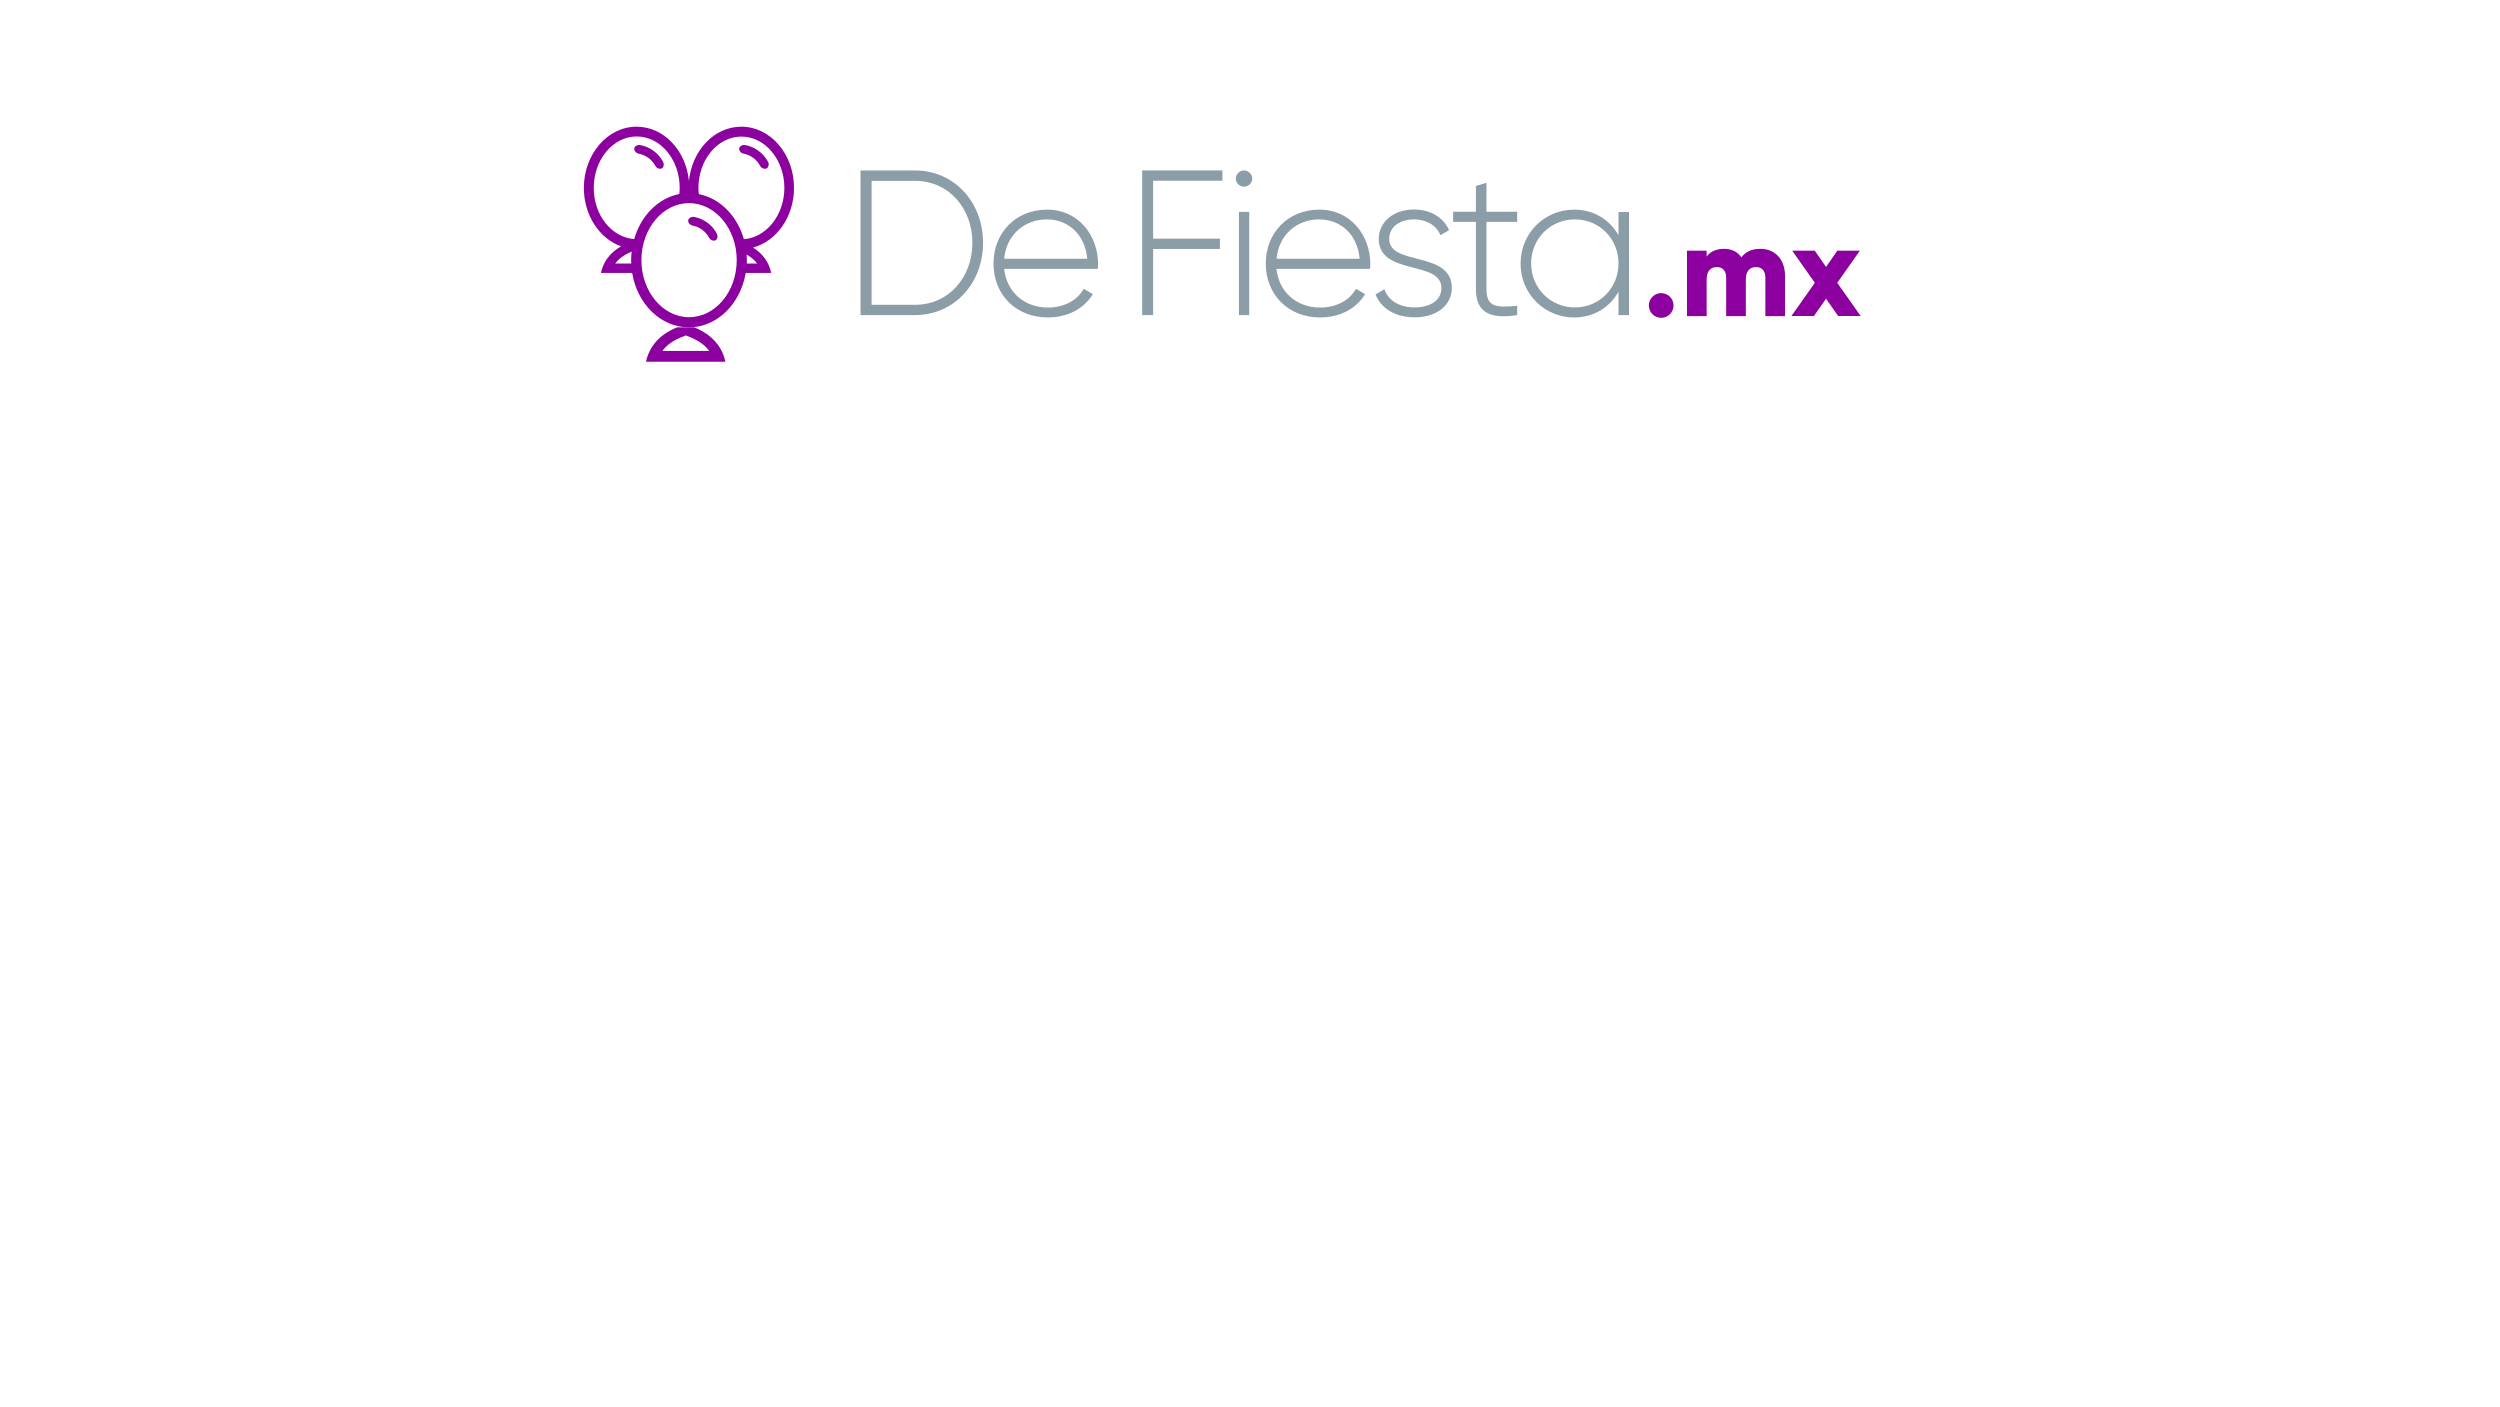
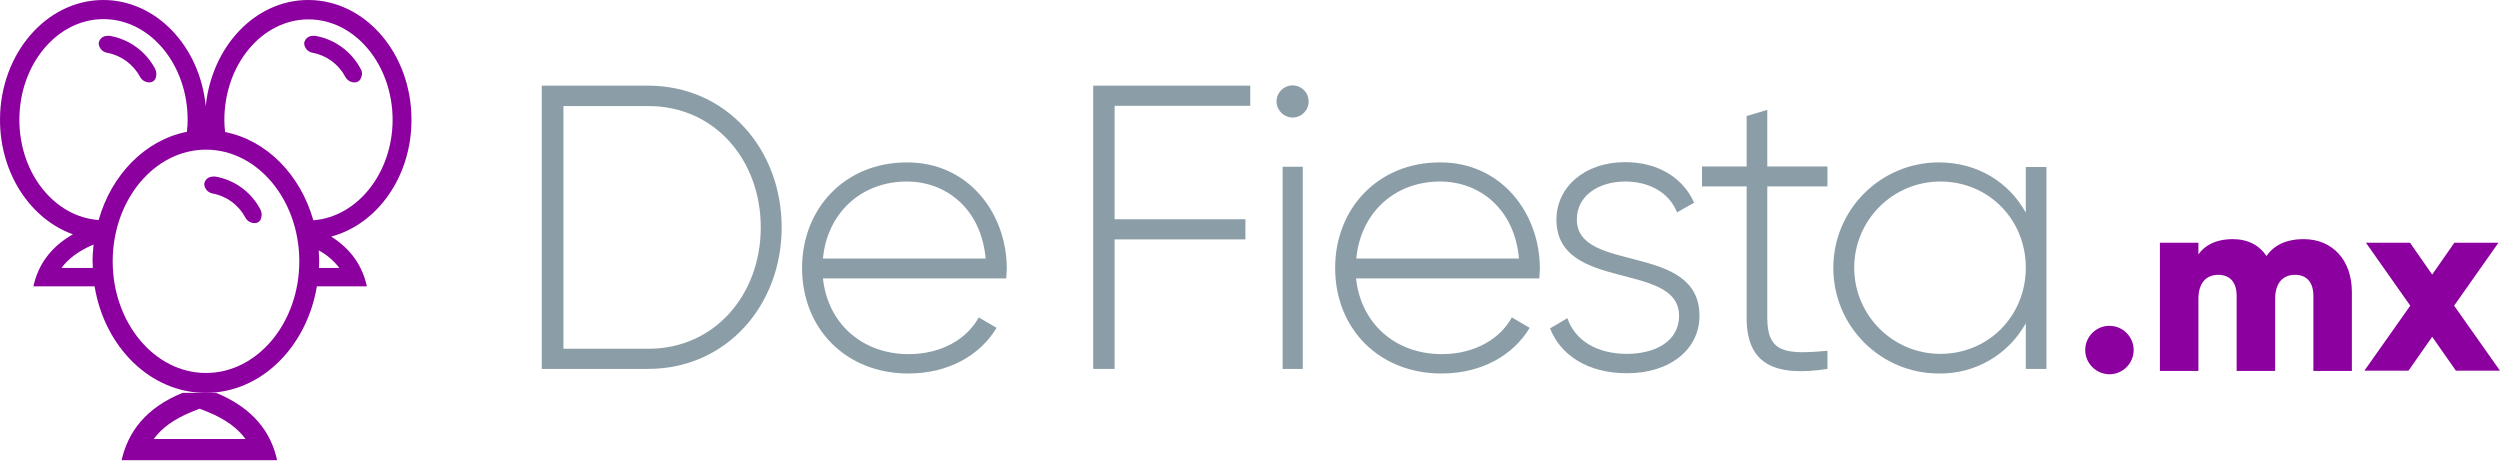
- <svg xmlns="http://www.w3.org/2000/svg" version="1.1" id="Isolation_Mode" x="0px" y="0px" viewBox="0 0 1920 1080" style="enable-background:new 0 0 1920 1080;" xml:space="preserve">
-   <style type="text/css">
- 	.st0{fill:#8B9DA7;}
- 	.st1{fill:#8C00A0;}
- </style>
-   <g>
-     <g>
-       <g>
-         <path class="st0" d="M755,186.5c0,30.6-21.7,55.5-52.4,55.5h-41.7V130.9h41.7C733.3,130.9,755,155.8,755,186.5z M746.8,186.5     c0-26.3-17.9-47.6-44.1-47.6h-33.3v95.2h33.3C728.8,234.1,746.8,212.8,746.8,186.5z" />
-         <path class="st0" d="M843.3,202.7c0,1.3-0.2,2.5-0.2,3.8h-71.9c1.9,17.9,15.6,29.7,33.6,29.7c13,0,22.9-6,27.5-14.4l7,4.1     c-6.5,10.8-18.9,17.9-34.6,17.9c-24.4,0-41.7-17.5-41.7-41.4c0-23.3,16.8-41.4,41.1-41.4C828.2,160.9,843.3,180.9,843.3,202.7z      M771.2,198.7H835c-1.7-19.4-15.4-30.2-30.9-30.2C786,168.5,772.8,181.1,771.2,198.7z" />
-         <path class="st0" d="M885.6,138.9v44.4h51.3v7.9h-51.3V242h-8.4V130.9h61.6v7.9H885.6z" />
-         <path class="st0" d="M949.1,137.1c0-3.3,2.9-6.2,6.3-6.2s6.3,2.9,6.3,6.2c0,3.5-2.9,6.3-6.3,6.3S949.1,140.6,949.1,137.1z      M951.5,162.7h7.9V242h-7.9V162.7z" />
-         <path class="st0" d="M1052.4,202.7c0,1.3-0.2,2.5-0.2,3.8h-71.9c1.9,17.9,15.6,29.7,33.6,29.7c13,0,22.9-6,27.5-14.4l7,4.1     c-6.5,10.8-18.9,17.9-34.6,17.9c-24.4,0-41.7-17.5-41.7-41.4c0-23.3,16.8-41.4,41.1-41.4C1037.3,160.9,1052.4,180.9,1052.4,202.7     z M980.4,198.7h63.8c-1.7-19.4-15.4-30.2-30.9-30.2C995.1,168.5,982,181.1,980.4,198.7z" />
-         <path class="st0" d="M1115,221.2c0,13-11.4,22.5-28.4,22.5c-15.9,0-26.3-7.5-30.2-17.6l6.8-4c2.9,8.6,11.4,14,23.3,14     c11.1,0,20.5-4.9,20.5-14.9c0-21.6-48.1-9.2-48.1-37.8c0-12.5,10.8-22.5,27-22.5c12.9,0,22.7,6.2,27,15.9l-6.7,3.8     c-3.3-8.3-11.6-12.1-20.3-12.1c-10.3,0-19,5.4-19,14.9C1066.9,204.7,1115,192.2,1115,221.2z" />
-         <path class="st0" d="M1141.6,170.4V222c0,14,7.5,14.3,23.6,12.9v7.1c-20.8,3.2-31.7-1.9-31.7-20v-51.6h-17.5v-7.8h17.5v-19.8     l8.1-2.4v22.2h23.6v7.8H1141.6z" />
-         <path class="st0" d="M1251.1,162.7V242h-8.1v-17.9c-6.7,11.9-18.9,19.7-34.1,19.7c-22.5,0-41.1-17.9-41.1-41.4     c0-23.5,18.6-41.4,41.1-41.4c15.2,0,27.5,7.8,34.1,19.7v-17.9H1251.1z M1243,202.3c0-18.9-14.6-33.8-33.5-33.8     c-18.9,0-33.6,14.9-33.6,33.8s14.8,33.8,33.6,33.8C1228.4,236.1,1243,221.2,1243,202.3z" />
-       </g>
-       <g>
-         <path class="st1" d="M1266.3,234.6c0-5.2,4.3-9.5,9.5-9.5s9.5,4.3,9.5,9.5s-4.3,9.5-9.5,9.5S1266.3,239.8,1266.3,234.6z" />
-         <path class="st1" d="M1370.9,211.9v30.9h-15.1v-29.5c0-5-2.4-8.2-7.2-8.2c-5,0-7.8,3.5-7.8,9.4v28.3h-15.1v-29.5     c0-5-2.4-8.2-7.2-8.2c-5,0-7.8,3.5-7.8,9.4v28.3h-15.1v-50.3h15.1v4.6c2.3-3.4,6.7-6,13.5-6c5.9,0,10.4,2.4,13.2,6.6     c2.8-4,7.4-6.6,14.6-6.6C1363.3,191.1,1370.9,199.3,1370.9,211.9z" />
-         <path class="st1" d="M1411.7,242.7l-9.3-13.3l-9.3,13.3h-17.3l18-25.5l-17.4-24.7h17.3l8.7,12.5l8.7-12.5h17.3l-17.4,24.7     l18,25.5H1411.7z" />
-       </g>
-     </g>
-     <g>
-       <path class="st1" d="M496.1,277.8h30.5h30.5c-2.4-11-9.4-20.4-23.9-26.4h-4.2H520C505.5,257.3,498.6,266.8,496.1,277.8z     M526.7,257.6l3.5,1.4c6.5,2.7,11.3,6.1,14.5,10.5h-36c3.2-4.4,8-7.8,14.5-10.5L526.7,257.6z" />
-       <path class="st1" d="M589.8,124.2c-3.6-6.7-10-11.4-17.5-12.8c-0.5-0.1-1.1-0.1-1.6,0c-1.7,0.3-3,1.5-3,2.9c0,1.7,1.4,3.3,3.3,3.7    c5.5,1,10.2,4.5,12.8,9.4c0.8,1.5,2.5,2.4,4,2.2c0.2,0,0.3-0.1,0.5-0.1c0.8-0.2,1.4-0.8,1.7-1.7    C590.6,126.7,590.5,125.4,589.8,124.2z" />
-       <path class="st1" d="M503.3,127.4c0.8,1.5,2.5,2.4,4,2.2c0.2,0,0.3-0.1,0.5-0.1c0.8-0.2,1.4-0.8,1.7-1.7c0.4-1.1,0.3-2.4-0.3-3.6    c-3.6-6.7-10-11.4-17.5-12.8c-0.5-0.1-1.1-0.1-1.6,0c-1.7,0.3-3,1.5-3,2.9c0,1.7,1.4,3.3,3.3,3.7    C496,119.1,500.7,122.5,503.3,127.4z" />
-       <path class="st1" d="M533.1,166.6c-0.5-0.1-1.1-0.1-1.6,0c-1.7,0.3-3,1.5-3,2.9c0,1.7,1.4,3.3,3.3,3.7c5.5,1,10.2,4.5,12.8,9.4    c0.8,1.5,2.5,2.4,4,2.2c0.2,0,0.3-0.1,0.5-0.1c0.8-0.2,1.4-0.8,1.7-1.7c0.4-1.1,0.3-2.4-0.3-3.6C547,172.7,540.6,168,533.1,166.6z    " />
-       <path class="st1" d="M609.8,144.3c0-26-18.1-47-40.5-47c-20.8,0-37.8,18.2-40.2,41.6c-2.3-23.4-19.4-41.6-40.2-41.6    c-22.3,0-40.5,21.1-40.5,47c0,21.2,12.1,39,28.6,44.9c-9.1,5.2-13.7,12.3-15.5,20.4h24c3.9,23.8,21.9,41.8,43.6,41.8    c21.6,0,39.6-18,43.6-41.8h19.6c-1.7-7.7-5.9-14.4-14-19.5C596.3,185.3,609.8,166.7,609.8,144.3z M484.8,202.4h-12.3    c2.8-3.8,7-6.8,12.6-9.2l0,0c-0.2,2.2-0.4,4.3-0.4,6.6C484.8,200.7,484.8,201.6,484.8,202.4z M456,144.3c0-21.8,14.8-39.5,33-39.5    c18.2,0,33,17.7,33,39.5c0,1.6-0.1,3.2-0.3,4.7c-16.3,3.2-29.6,16.8-34.6,34.6C469.8,182.4,456,165.3,456,144.3z M529.2,243.6    c-20.2,0-36.6-19.7-36.6-43.8c0-24.2,16.4-43.8,36.6-43.8c20.2,0,36.6,19.7,36.6,43.8C565.8,224,549.4,243.6,529.2,243.6z     M581.5,202.4h-8c0-0.9,0.1-1.7,0.1-2.6c0-1.5-0.1-2.9-0.2-4.3C576.8,197.4,579.5,199.7,581.5,202.4z M571.3,183.7    c-5.1-17.9-18.3-31.4-34.6-34.6c-0.2-1.6-0.3-3.1-0.3-4.7c0-21.8,14.8-39.5,33-39.5c18.2,0,33,17.7,33,39.5    C602.3,165.3,588.5,182.4,571.3,183.7z" />
-     </g>
-   </g>
+ <svg xmlns="http://www.w3.org/2000/svg" id="Isolation_Mode" data-name="Isolation Mode" viewBox="0 0 980.6 180.5">
+   <defs>
+     <style>.cls-1{fill:#8b9da7;}.cls-2{fill:#8c00a0;}</style>
+   </defs>
+   <path class="cls-1" d="M755,186.5c0,30.6-21.7,55.5-52.4,55.5H660.9V130.9h41.7C733.3,130.9,755,155.8,755,186.5Zm-8.2,0c0-26.3-17.9-47.6-44.1-47.6H669.4v95.2h33.3C728.8,234.1,746.8,212.8,746.8,186.5Z" transform="translate(-448.4 -97.3)" />
+   <path class="cls-1" d="M843.3,202.7c0,1.3-.2,2.5-.2,3.8H771.2c1.9,17.9,15.6,29.7,33.6,29.7,13,0,22.9-6,27.5-14.4l7,4.1c-6.5,10.8-18.9,17.9-34.6,17.9-24.4,0-41.7-17.5-41.7-41.4,0-23.3,16.8-41.4,41.1-41.4C828.2,160.9,843.3,180.9,843.3,202.7Zm-72.1-4H835c-1.7-19.4-15.4-30.2-30.9-30.2C786,168.5,772.8,181.1,771.2,198.7Z" transform="translate(-448.4 -97.3)" />
+   <path class="cls-1" d="M885.6,138.9v44.4h51.3v7.9H885.6V242h-8.4V130.9h61.6v7.9H885.6Z" transform="translate(-448.4 -97.3)" />
+   <path class="cls-1" d="M949.1,137.1a6.3,6.3,0,1,1,6.3,6.3A6.39,6.39,0,0,1,949.1,137.1Zm2.4,25.6h7.9V242h-7.9Z" transform="translate(-448.4 -97.3)" />
+   <path class="cls-1" d="M1052.4,202.7c0,1.3-.2,2.5-.2,3.8H980.3c1.9,17.9,15.6,29.7,33.6,29.7,13,0,22.9-6,27.5-14.4l7,4.1c-6.5,10.8-18.9,17.9-34.6,17.9-24.4,0-41.7-17.5-41.7-41.4,0-23.3,16.8-41.4,41.1-41.4C1037.3,160.9,1052.4,180.9,1052.4,202.7Zm-72-4h63.8c-1.7-19.4-15.4-30.2-30.9-30.2C995.1,168.5,982,181.1,980.4,198.7Z" transform="translate(-448.4 -97.3)" />
+   <path class="cls-1" d="M1115,221.2c0,13-11.4,22.5-28.4,22.5-15.9,0-26.3-7.5-30.2-17.6l6.8-4c2.9,8.6,11.4,14,23.3,14,11.1,0,20.5-4.9,20.5-14.9,0-21.6-48.1-9.2-48.1-37.8,0-12.5,10.8-22.5,27-22.5,12.9,0,22.7,6.2,27,15.9l-6.7,3.8c-3.3-8.3-11.6-12.1-20.3-12.1-10.3,0-19,5.4-19,14.9C1066.9,204.7,1115,192.2,1115,221.2Z" transform="translate(-448.4 -97.3)" />
+   <path class="cls-1" d="M1141.6,170.4V222c0,14,7.5,14.3,23.6,12.9V242c-20.8,3.2-31.7-1.9-31.7-20V170.4H1116v-7.8h17.5V142.8l8.1-2.4v22.2h23.6v7.8Z" transform="translate(-448.4 -97.3)" />
+   <path class="cls-1" d="M1251.1,162.7V242H1243V224.1a38.22,38.22,0,0,1-34.1,19.7,41.4,41.4,0,0,1,0-82.8c15.2,0,27.5,7.8,34.1,19.7V162.8h8.1Zm-8.1,39.6c0-18.9-14.6-33.8-33.5-33.8a33.8,33.8,0,0,0,0,67.6C1228.4,236.1,1243,221.2,1243,202.3Z" transform="translate(-448.4 -97.3)" />
+   <path class="cls-2" d="M1266.3,234.6a9.5,9.5,0,1,1,9.5,9.5A9.56,9.56,0,0,1,1266.3,234.6Z" transform="translate(-448.4 -97.3)" />
+   <path class="cls-2" d="M1370.9,211.9v30.9h-15.1V213.3c0-5-2.4-8.2-7.2-8.2-5,0-7.8,3.5-7.8,9.4v28.3h-15.1V213.3c0-5-2.4-8.2-7.2-8.2-5,0-7.8,3.5-7.8,9.4v28.3h-15.1V192.5h15.1v4.6c2.3-3.4,6.7-6,13.5-6,5.9,0,10.4,2.4,13.2,6.6,2.8-4,7.4-6.6,14.6-6.6C1363.3,191.1,1370.9,199.3,1370.9,211.9Z" transform="translate(-448.4 -97.3)" />
+   <path class="cls-2" d="M1411.7,242.7l-9.3-13.3-9.3,13.3h-17.3l18-25.5-17.4-24.7h17.3l8.7,12.5,8.7-12.5h17.3L1411,217.2l18,25.5Z" transform="translate(-448.4 -97.3)" />
+   <path class="cls-2" d="M496.1,277.8h61c-2.4-11-9.4-20.4-23.9-26.4H520C505.5,257.3,498.6,266.8,496.1,277.8Zm30.6-20.2,3.5,1.4c6.5,2.7,11.3,6.1,14.5,10.5h-36c3.2-4.4,8-7.8,14.5-10.5Z" transform="translate(-448.4 -97.3)" />
+   <path class="cls-2" d="M589.8,124.2a25,25,0,0,0-17.5-12.8,4.3,4.3,0,0,0-1.6,0,3.3,3.3,0,0,0-3,2.9A4,4,0,0,0,571,118a18.21,18.21,0,0,1,12.8,9.4,4.14,4.14,0,0,0,4,2.2c.2,0,.3-.1.5-.1a2.43,2.43,0,0,0,1.7-1.7A3.59,3.59,0,0,0,589.8,124.2Z" transform="translate(-448.4 -97.3)" />
+   <path class="cls-2" d="M503.3,127.4a4.14,4.14,0,0,0,4,2.2c.2,0,.3-.1.5-.1a2.43,2.43,0,0,0,1.7-1.7,4.58,4.58,0,0,0-.3-3.6,25,25,0,0,0-17.5-12.8,4.3,4.3,0,0,0-1.6,0,3.3,3.3,0,0,0-3,2.9,4,4,0,0,0,3.3,3.7A18.46,18.46,0,0,1,503.3,127.4Z" transform="translate(-448.4 -97.3)" />
+   <path class="cls-2" d="M533.1,166.6a4.3,4.3,0,0,0-1.6,0,3.3,3.3,0,0,0-3,2.9,4,4,0,0,0,3.3,3.7,18.21,18.21,0,0,1,12.8,9.4,4.14,4.14,0,0,0,4,2.2c.2,0,.3-.1.5-.1a2.43,2.43,0,0,0,1.7-1.7,4.58,4.58,0,0,0-.3-3.6A24.67,24.67,0,0,0,533.1,166.6Z" transform="translate(-448.4 -97.3)" />
+   <path class="cls-2" d="M609.8,144.3c0-26-18.1-47-40.5-47-20.8,0-37.8,18.2-40.2,41.6-2.3-23.4-19.4-41.6-40.2-41.6-22.3,0-40.5,21.1-40.5,47,0,21.2,12.1,39,28.6,44.9-9.1,5.2-13.7,12.3-15.5,20.4h24c3.9,23.8,21.9,41.8,43.6,41.8s39.6-18,43.6-41.8h19.6c-1.7-7.7-5.9-14.4-14-19.5C596.3,185.3,609.8,166.7,609.8,144.3Zm-125,58.1H472.5c2.8-3.8,7-6.8,12.6-9.2h0c-.2,2.2-.4,4.3-.4,6.6A23.48,23.48,0,0,1,484.8,202.4ZM456,144.3c0-21.8,14.8-39.5,33-39.5s33,17.7,33,39.5a35.93,35.93,0,0,1-.3,4.7c-16.3,3.2-29.6,16.8-34.6,34.6C469.8,182.4,456,165.3,456,144.3Zm73.2,99.3c-20.2,0-36.6-19.7-36.6-43.8S509,156,529.2,156s36.6,19.7,36.6,43.8S549.4,243.6,529.2,243.6Zm52.3-41.2h-8c0-.9.1-1.7.1-2.6,0-1.5-.1-2.9-.2-4.3A25.13,25.13,0,0,1,581.5,202.4Zm-10.2-18.7c-5.1-17.9-18.3-31.4-34.6-34.6a37.08,37.08,0,0,1-.3-4.7c0-21.8,14.8-39.5,33-39.5s33,17.7,33,39.5C602.3,165.3,588.5,182.4,571.3,183.7Z" transform="translate(-448.4 -97.3)" />
</svg>
